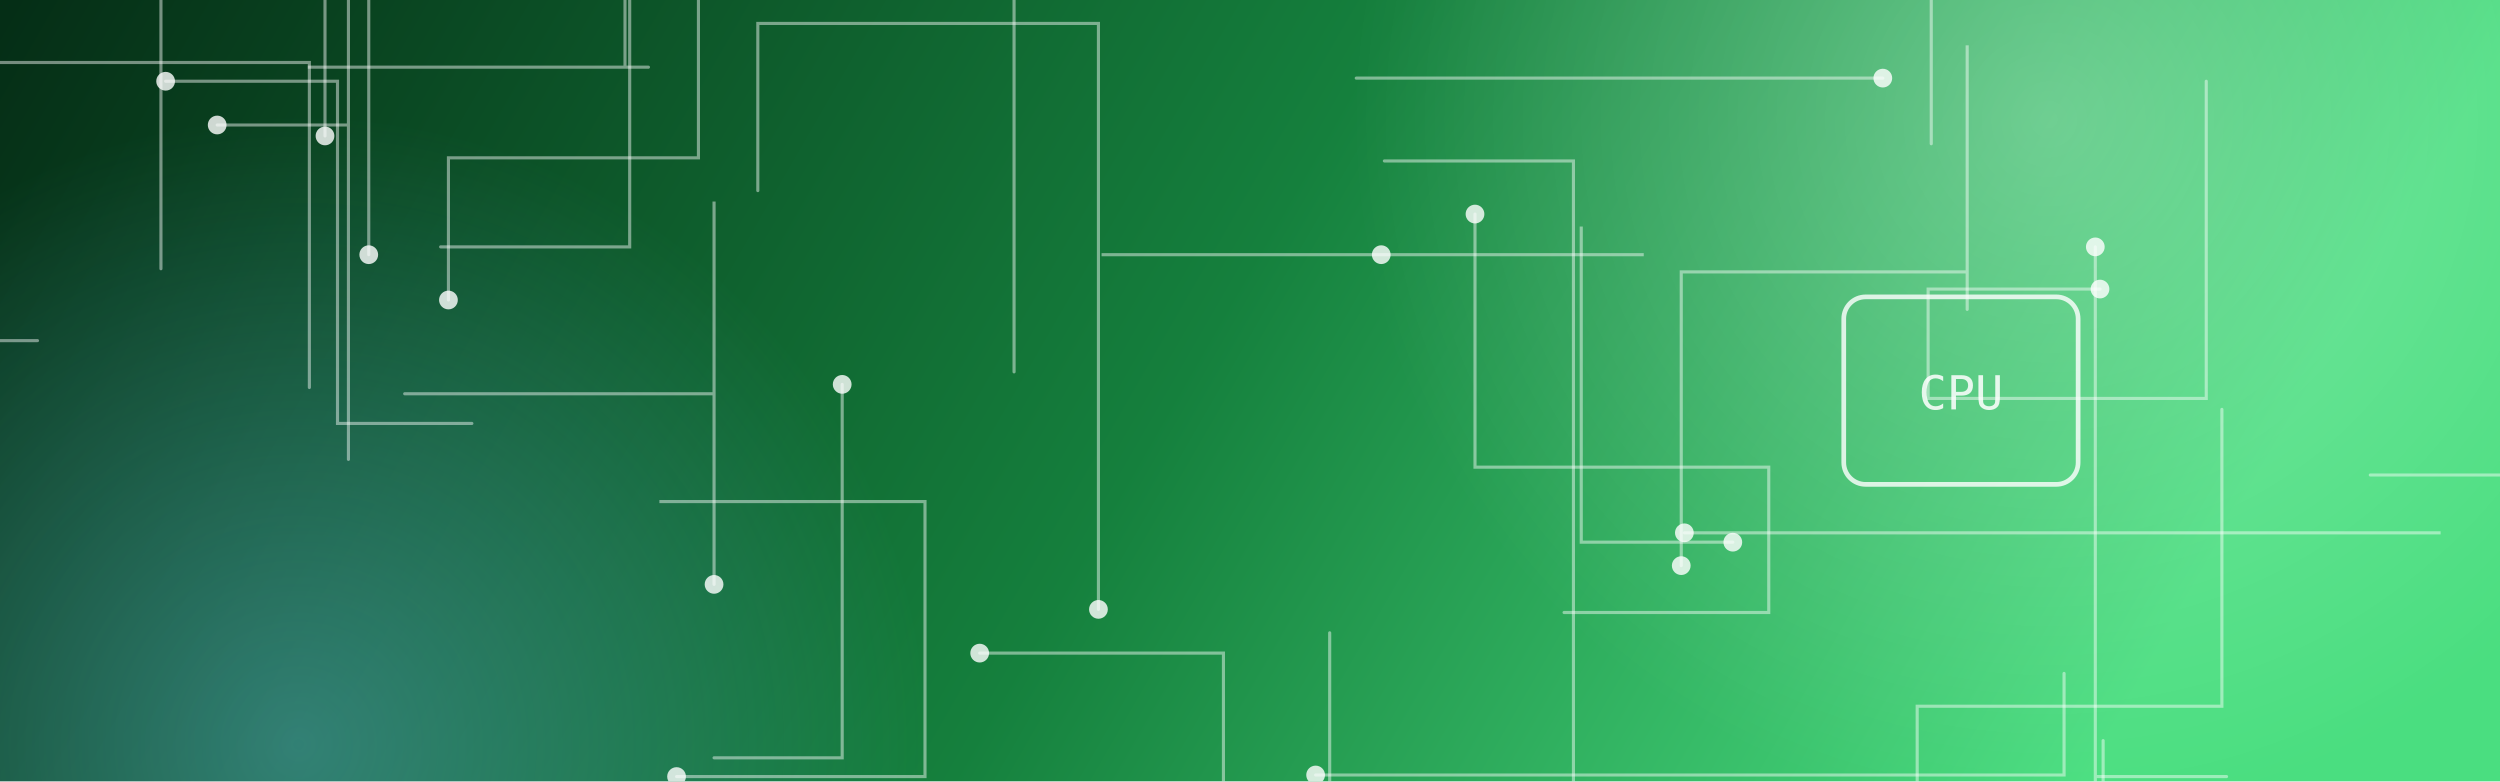
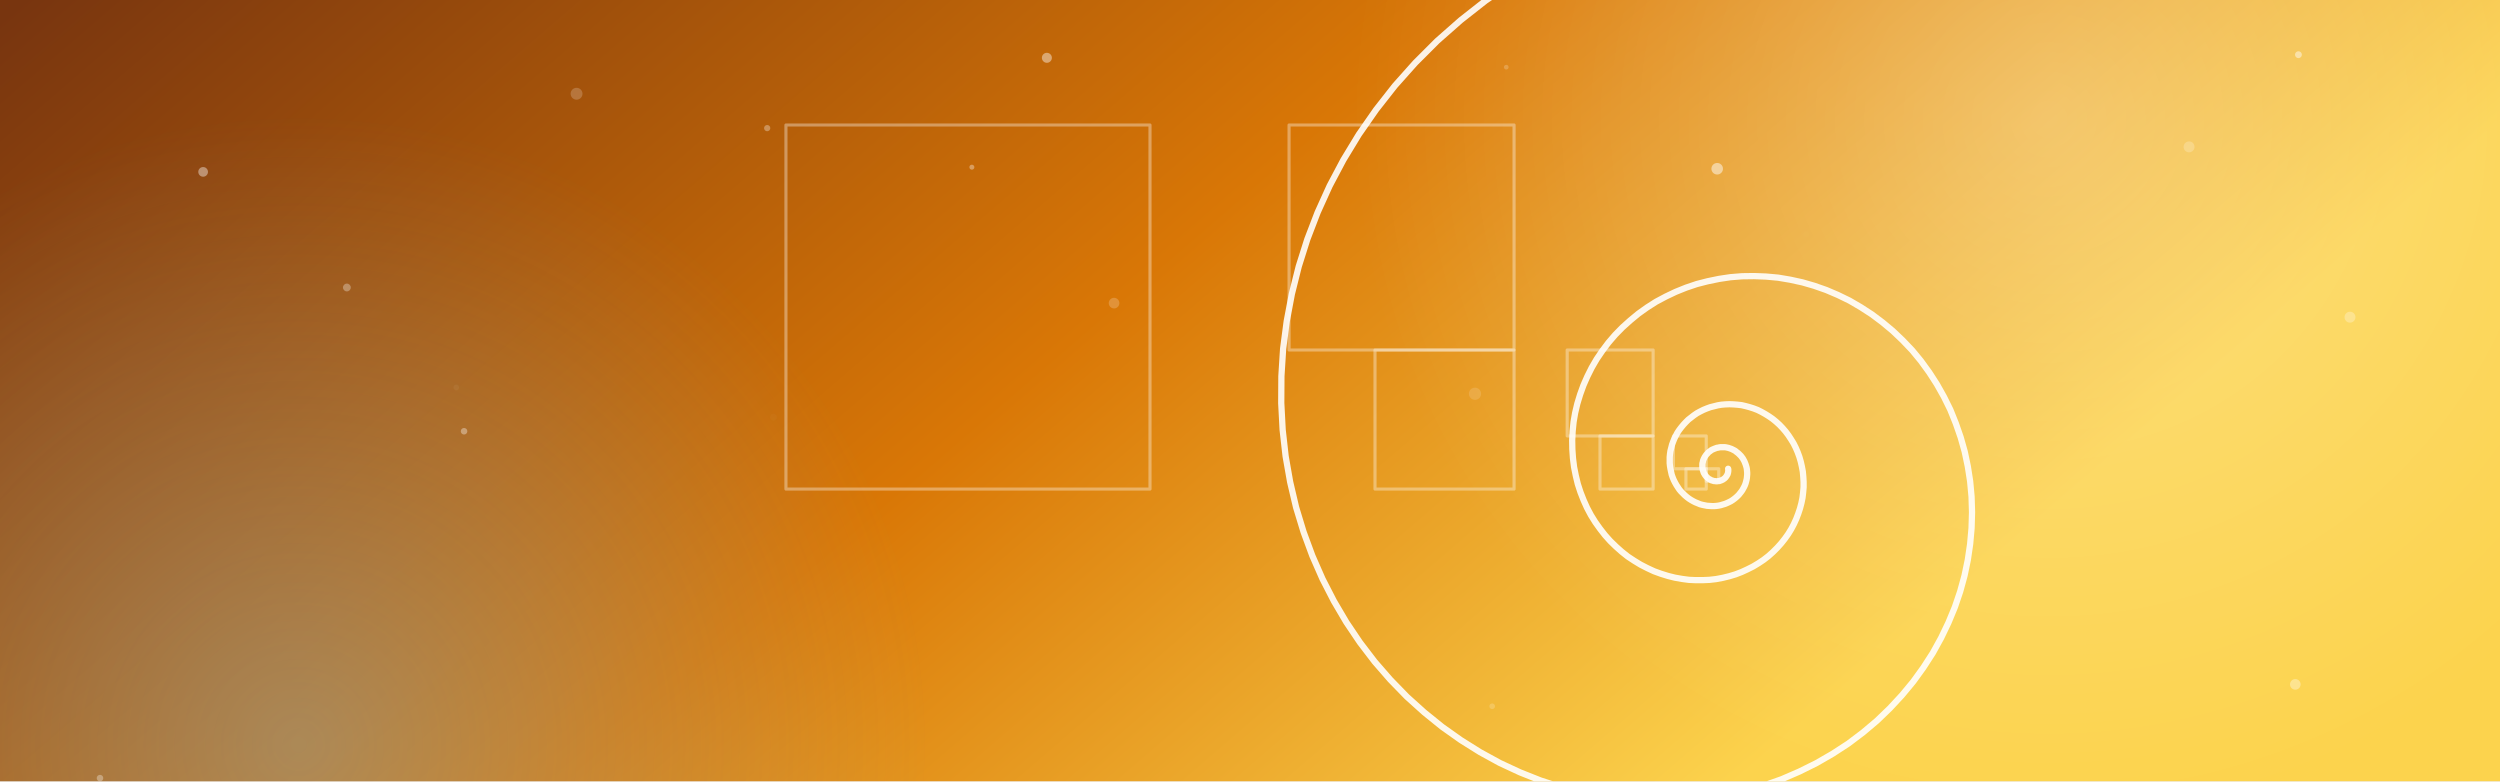
<svg xmlns="http://www.w3.org/2000/svg" viewBox="0 0 1600 500" preserveAspectRatio="xMidYMid slice">
  <defs>
-     <linearGradient id="g" gradientTransform="rotate(10)">
-       <stop offset="0" stop-color="#052e16" />
-       <stop offset=".55" stop-color="#15803d" />
-       <stop offset="1" stop-color="#4ade80" />
+     <linearGradient id="g" gradientTransform="rotate(20)">
+       <stop offset="0" stop-color="#78350f" />
+       <stop offset=".55" stop-color="#d97706" />
+       <stop offset="1" stop-color="#fcd34d" />
    </linearGradient>
    <radialGradient id="r1">
      <stop offset="0" stop-color="#fff" stop-opacity=".28" />
      <stop offset="1" stop-color="#fff" stop-opacity="0" />
    </radialGradient>
    <radialGradient id="r2">
-       <stop offset="0" stop-color="#7cf" stop-opacity=".35" />
+       <stop offset="0" stop-color="#7cf" stop-opacity=".32" />
      <stop offset="1" stop-color="#7cf" stop-opacity="0" />
    </radialGradient>
  </defs>
  <rect width="1600" height="500" fill="url(#g)" />
  <circle cx="1312" cy="75" r="450" fill="url(#r1)" />
  <circle cx="192" cy="475" r="400" fill="url(#r2)" />
-   <path d="M1422 262L1422 452L1358 452L1227 452L1227 593" fill="none" stroke="#fff" stroke-opacity="0.45" stroke-width="2" stroke-linecap="round" />
-   <circle cx="1227" cy="593" r="6" fill="#fff" fill-opacity=".8" />
-   <path d="M1001 392L1132 392L1132 299L944 299L944 137" fill="none" stroke="#fff" stroke-opacity="0.45" stroke-width="2" stroke-linecap="round" />
-   <circle cx="944" cy="137" r="6" fill="#fff" fill-opacity=".8" />
-   <path d="M223 294L223 89L223 -87L223 80L139 80" fill="none" stroke="#fff" stroke-opacity="0.45" stroke-width="2" stroke-linecap="round" />
-   <circle cx="139" cy="80" r="6" fill="#fff" fill-opacity=".8" />
-   <path d="M886 103L1007 103L1007 256L1007 451L1007 601" fill="none" stroke="#fff" stroke-opacity="0.45" stroke-width="2" stroke-linecap="round" />
-   <circle cx="1007" cy="601" r="6" fill="#fff" fill-opacity=".8" />
-   <path d="M282 158L403 158L403 -12L236 -12L236 163" fill="none" stroke="#fff" stroke-opacity="0.45" stroke-width="2" stroke-linecap="round" />
-   <circle cx="236" cy="163" r="6" fill="#fff" fill-opacity=".8" />
-   <path d="M447 58L447 -23L447 101L287 101L287 192" fill="none" stroke="#fff" stroke-opacity="0.45" stroke-width="2" stroke-linecap="round" />
-   <circle cx="287" cy="192" r="6" fill="#fff" fill-opacity=".8" />
-   <path d="M868 50L1043 50L1196 50L1083 50L1205 50" fill="none" stroke="#fff" stroke-opacity="0.45" stroke-width="2" stroke-linecap="round" />
-   <circle cx="1205" cy="50" r="6" fill="#fff" fill-opacity=".8" />
-   <path d="M259 252L457 252L457 129L457 256L457 374" fill="none" stroke="#fff" stroke-opacity="0.45" stroke-width="2" stroke-linecap="round" />
-   <circle cx="457" cy="374" r="6" fill="#fff" fill-opacity=".8" />
-   <path d="M1012 206L1012 322L1012 145L1012 347L1109 347" fill="none" stroke="#fff" stroke-opacity="0.45" stroke-width="2" stroke-linecap="round" />
-   <circle cx="1109" cy="347" r="6" fill="#fff" fill-opacity=".8" />
-   <path d="M302 271L216 271L216 154L216 52L106 52" fill="none" stroke="#fff" stroke-opacity="0.45" stroke-width="2" stroke-linecap="round" />
-   <circle cx="106" cy="52" r="6" fill="#fff" fill-opacity=".8" />
-   <path d="M1466 341L1562 341L1399 341L1278 341L1078 341" fill="none" stroke="#fff" stroke-opacity="0.45" stroke-width="2" stroke-linecap="round" />
-   <circle cx="1078" cy="341" r="6" fill="#fff" fill-opacity=".8" />
-   <path d="M851 405L851 608L783 608L783 418L627 418" fill="none" stroke="#fff" stroke-opacity="0.45" stroke-width="2" stroke-linecap="round" />
-   <circle cx="627" cy="418" r="6" fill="#fff" fill-opacity=".8" />
-   <path d="M1321 431L1321 496L1225 496L1011 496L842 496" fill="none" stroke="#fff" stroke-opacity="0.45" stroke-width="2" stroke-linecap="round" />
-   <circle cx="842" cy="496" r="6" fill="#fff" fill-opacity=".8" />
-   <path d="M1236 92L1236 -96L1236 -278L1236 -482L1079 -482" fill="none" stroke="#fff" stroke-opacity="0.45" stroke-width="2" stroke-linecap="round" />
-   <circle cx="1079" cy="-482" r="6" fill="#fff" fill-opacity=".8" />
-   <path d="M498 321L422 321L592 321L592 497L433 497" fill="none" stroke="#fff" stroke-opacity="0.45" stroke-width="2" stroke-linecap="round" />
-   <circle cx="433" cy="497" r="6" fill="#fff" fill-opacity=".8" />
-   <path d="M1259 198L1259 29L1259 174L1076 174L1076 362" fill="none" stroke="#fff" stroke-opacity="0.45" stroke-width="2" stroke-linecap="round" />
-   <circle cx="1076" cy="362" r="6" fill="#fff" fill-opacity=".8" />
-   <path d="M103 172L103 -35L103 -112L208 -112L208 87" fill="none" stroke="#fff" stroke-opacity="0.45" stroke-width="2" stroke-linecap="round" />
-   <circle cx="208" cy="87" r="6" fill="#fff" fill-opacity=".8" />
-   <path d="M485 122L485 15L703 15L703 229L703 390" fill="none" stroke="#fff" stroke-opacity="0.45" stroke-width="2" stroke-linecap="round" />
-   <circle cx="703" cy="390" r="6" fill="#fff" fill-opacity=".8" />
-   <path d="M649 238L649 110L649 -46L649 -106L649 -40" fill="none" stroke="#fff" stroke-opacity="0.45" stroke-width="2" stroke-linecap="round" />
-   <circle cx="649" cy="-40" r="6" fill="#fff" fill-opacity=".8" />
-   <path d="M198 248L198 40L-20 40L-20 -162L44 -162" fill="none" stroke="#fff" stroke-opacity="0.45" stroke-width="2" stroke-linecap="round" />
-   <circle cx="44" cy="-162" r="6" fill="#fff" fill-opacity=".8" />
-   <path d="M1346 474L1346 663L1450 663L1253 663L1467 663" fill="none" stroke="#fff" stroke-opacity="0.45" stroke-width="2" stroke-linecap="round" />
-   <circle cx="1467" cy="663" r="6" fill="#fff" fill-opacity=".8" />
-   <path d="M24 218L-132 218L-132 402L-132 463L-132 290" fill="none" stroke="#fff" stroke-opacity="0.45" stroke-width="2" stroke-linecap="round" />
-   <circle cx="-132" cy="290" r="6" fill="#fff" fill-opacity=".8" />
-   <path d="M457 485L539 485L539 304L539 370L539 246" fill="none" stroke="#fff" stroke-opacity="0.45" stroke-width="2" stroke-linecap="round" />
-   <circle cx="539" cy="246" r="6" fill="#fff" fill-opacity=".8" />
-   <path d="M415 43L197 43L400 43L400 -136L614 -136" fill="none" stroke="#fff" stroke-opacity="0.45" stroke-width="2" stroke-linecap="round" />
-   <circle cx="614" cy="-136" r="6" fill="#fff" fill-opacity=".8" />
-   <path d="M1517 304L1665 304L1665 426L1665 503L1665 585" fill="none" stroke="#fff" stroke-opacity="0.45" stroke-width="2" stroke-linecap="round" />
-   <circle cx="1665" cy="585" r="6" fill="#fff" fill-opacity=".8" />
-   <path d="M1412 52L1412 255L1234 255L1234 185L1344 185" fill="none" stroke="#fff" stroke-opacity="0.45" stroke-width="2" stroke-linecap="round" />
-   <circle cx="1344" cy="185" r="6" fill="#fff" fill-opacity=".8" />
-   <path d="M1425 497L1341 497L1341 583L1341 370L1341 158" fill="none" stroke="#fff" stroke-opacity="0.45" stroke-width="2" stroke-linecap="round" />
-   <circle cx="1341" cy="158" r="6" fill="#fff" fill-opacity=".8" />
-   <path d="M862 163L705 163L888 163L1052 163L884 163" fill="none" stroke="#fff" stroke-opacity="0.45" stroke-width="2" stroke-linecap="round" />
-   <circle cx="884" cy="163" r="6" fill="#fff" fill-opacity=".8" />
-   <rect x="1180" y="190" width="150" height="120" rx="14" fill="none" stroke="#fff" stroke-opacity="0.8" stroke-width="3" stroke-linecap="round" />
-   <text x="1255" y="262" text-anchor="middle" fill="#fff" fill-opacity=".85" font-family="ui-monospace,monospace" font-size="30">CPU</text>
+   <rect x="1092" y="300" width="8" height="8" fill="none" stroke="#fff" stroke-opacity="0.35" stroke-width="2" stroke-linecap="round" stroke-linejoin="round" />
+   <rect x="1079" y="300" width="13" height="13" fill="none" stroke="#fff" stroke-opacity="0.35" stroke-width="2" stroke-linecap="round" stroke-linejoin="round" />
+   <rect x="1071" y="279" width="21" height="21" fill="none" stroke="#fff" stroke-opacity="0.35" stroke-width="2" stroke-linecap="round" stroke-linejoin="round" />
+   <rect x="1024" y="279" width="34" height="34" fill="none" stroke="#fff" stroke-opacity="0.35" stroke-width="2" stroke-linecap="round" stroke-linejoin="round" />
+   <rect x="1003" y="224" width="55" height="55" fill="none" stroke="#fff" stroke-opacity="0.35" stroke-width="2" stroke-linecap="round" stroke-linejoin="round" />
+   <rect x="880" y="224" width="89" height="89" fill="none" stroke="#fff" stroke-opacity="0.35" stroke-width="2" stroke-linecap="round" stroke-linejoin="round" />
+   <rect x="825" y="80" width="144" height="144" fill="none" stroke="#fff" stroke-opacity="0.35" stroke-width="2" stroke-linecap="round" stroke-linejoin="round" />
+   <rect x="503" y="80" width="233" height="233" fill="none" stroke="#fff" stroke-opacity="0.35" stroke-width="2" stroke-linecap="round" stroke-linejoin="round" />
+   <path d="M1106.0 300.0L1106.1 300.4L1106.1 300.7L1106.1 301.1L1106.1 301.5L1106.0 301.9L1106.0 302.3L1105.9 302.6L1105.8 303.0L1105.7 303.4L1105.5 303.8L1105.3 304.1L1105.1 304.5L1104.9 304.8L1104.6 305.2L1104.4 305.5L1104.1 305.8L1103.8 306.1L1103.4 306.4L1103.1 306.6L1102.7 306.9L1102.3 307.1L1101.9 307.3L1101.4 307.5L1101.0 307.6L1100.6 307.8L1100.1 307.9L1099.6 307.9L1099.1 308.0L1098.6 308.0L1098.1 308.0L1097.6 307.9L1097.1 307.9L1096.6 307.8L1096.1 307.6L1095.6 307.5L1095.1 307.3L1094.7 307.0L1094.2 306.8L1093.7 306.5L1093.3 306.2L1092.8 305.8L1092.4 305.4L1092.0 305.0L1091.7 304.6L1091.3 304.1L1091.0 303.6L1090.7 303.1L1090.4 302.6L1090.2 302.0L1090.0 301.4L1089.8 300.8L1089.7 300.2L1089.6 299.6L1089.5 299.0L1089.5 298.3L1089.5 297.7L1089.5 297.0L1089.6 296.3L1089.8 295.7L1089.9 295.0L1090.1 294.4L1090.4 293.7L1090.7 293.1L1091.0 292.5L1091.4 291.9L1091.8 291.3L1092.3 290.7L1092.8 290.2L1093.3 289.6L1093.9 289.1L1094.5 288.7L1095.1 288.2L1095.8 287.8L1096.5 287.5L1097.2 287.2L1098.0 286.9L1098.8 286.6L1099.6 286.5L1100.4 286.3L1101.2 286.2L1102.1 286.2L1102.9 286.2L1103.8 286.2L1104.6 286.3L1105.5 286.5L1106.4 286.7L1107.2 287.0L1108.1 287.3L1108.9 287.7L1109.7 288.1L1110.6 288.6L1111.3 289.2L1112.1 289.8L1112.8 290.4L1113.5 291.1L1114.2 291.8L1114.8 292.6L1115.4 293.4L1115.9 294.3L1116.4 295.2L1116.8 296.2L1117.2 297.2L1117.5 298.2L1117.8 299.2L1118.0 300.3L1118.1 301.4L1118.2 302.5L1118.2 303.6L1118.1 304.8L1118.0 305.9L1117.8 307.0L1117.5 308.2L1117.2 309.3L1116.8 310.4L1116.3 311.5L1115.7 312.6L1115.1 313.7L1114.4 314.7L1113.6 315.7L1112.8 316.7L1111.9 317.6L1110.9 318.5L1109.9 319.3L1108.8 320.1L1107.7 320.8L1106.5 321.4L1105.2 322.0L1104.0 322.5L1102.6 322.9L1101.3 323.3L1099.9 323.6L1098.4 323.8L1097.0 323.9L1095.5 323.9L1094.0 323.8L1092.5 323.7L1091.0 323.4L1089.5 323.1L1088.0 322.7L1086.6 322.1L1085.1 321.5L1083.7 320.8L1082.3 320.0L1080.9 319.1L1079.6 318.1L1078.3 317.0L1077.1 315.8L1075.9 314.6L1074.8 313.3L1073.8 311.8L1072.9 310.4L1072.0 308.8L1071.2 307.2L1070.5 305.5L1069.9 303.8L1069.5 302.0L1069.1 300.1L1068.8 298.3L1068.6 296.4L1068.6 294.4L1068.6 292.5L1068.8 290.5L1069.1 288.5L1069.6 286.6L1070.1 284.6L1070.8 282.7L1071.6 280.7L1072.5 278.9L1073.5 277.0L1074.7 275.2L1076.0 273.5L1077.4 271.8L1078.9 270.2L1080.5 268.6L1082.3 267.2L1084.1 265.8L1086.0 264.5L1088.0 263.4L1090.2 262.3L1092.4 261.4L1094.6 260.6L1097.0 260.0L1099.4 259.4L1101.8 259.0L1104.3 258.8L1106.9 258.7L1109.4 258.8L1112.0 259.0L1114.6 259.3L1117.2 259.9L1119.8 260.6L1122.3 261.4L1124.9 262.4L1127.3 263.6L1129.8 265.0L1132.2 266.5L1134.5 268.1L1136.7 269.9L1138.9 271.9L1140.9 274.0L1142.8 276.2L1144.6 278.6L1146.3 281.2L1147.9 283.8L1149.3 286.6L1150.5 289.4L1151.6 292.4L1152.5 295.5L1153.2 298.6L1153.8 301.8L1154.1 305.1L1154.3 308.4L1154.3 311.8L1154.0 315.2L1153.6 318.6L1152.9 322.0L1152.0 325.4L1150.9 328.7L1149.6 332.1L1148.1 335.4L1146.4 338.6L1144.5 341.7L1142.3 344.8L1140.0 347.7L1137.4 350.6L1134.7 353.3L1131.8 355.9L1128.7 358.3L1125.4 360.5L1121.9 362.6L1118.3 364.4L1114.6 366.1L1110.7 367.6L1106.7 368.8L1102.6 369.8L1098.4 370.6L1094.1 371.1L1089.7 371.3L1085.3 371.3L1080.9 371.1L1076.4 370.5L1071.9 369.7L1067.5 368.6L1063.0 367.2L1058.6 365.6L1054.3 363.6L1050.0 361.4L1045.9 358.9L1041.8 356.2L1037.9 353.1L1034.2 349.8L1030.6 346.3L1027.2 342.5L1024.0 338.4L1021.0 334.2L1018.2 329.7L1015.7 325.0L1013.5 320.1L1011.5 315.0L1009.8 309.8L1008.5 304.4L1007.4 298.9L1006.7 293.3L1006.3 287.5L1006.2 281.8L1006.5 275.9L1007.1 270.0L1008.1 264.2L1009.5 258.3L1011.3 252.4L1013.4 246.6L1015.9 240.9L1018.7 235.3L1021.9 229.8L1025.5 224.5L1029.4 219.3L1033.7 214.3L1038.3 209.6L1043.3 205.1L1048.5 200.8L1054.1 196.8L1059.9 193.1L1066.1 189.8L1072.4 186.8L1079.1 184.1L1085.9 181.8L1092.9 180.0L1100.2 178.5L1107.5 177.4L1115.0 176.8L1122.6 176.7L1130.3 177.0L1138.0 177.7L1145.7 179.0L1153.5 180.7L1161.1 182.9L1168.8 185.6L1176.3 188.8L1183.7 192.4L1190.9 196.6L1198.0 201.2L1204.8 206.3L1211.4 211.8L1217.7 217.8L1223.8 224.2L1229.4 231.0L1234.7 238.3L1239.6 245.9L1244.1 253.9L1248.2 262.2L1251.7 270.9L1254.8 279.8L1257.4 289.0L1259.4 298.5L1260.9 308.1L1261.8 317.9L1262.1 327.9L1261.8 338.0L1260.9 348.1L1259.4 358.3L1257.3 368.4L1254.5 378.6L1251.1 388.6L1247.0 398.5L1242.3 408.3L1237.0 417.9L1231.0 427.2L1224.5 436.2L1217.3 444.9L1209.5 453.3L1201.2 461.3L1192.3 468.8L1182.9 475.9L1172.9 482.4L1162.5 488.4L1151.6 493.8L1140.3 498.7L1128.7 502.8L1116.6 506.3L1104.3 509.1L1091.6 511.2L1078.8 512.5L1065.7 513.1L1052.5 512.9L1039.2 511.8L1025.8 510.0L1012.4 507.3L999.1 503.8L985.9 499.5L972.8 494.3L959.9 488.3L947.3 481.4L935.0 473.7L923.0 465.2L911.5 455.9L900.4 445.9L889.8 435.0L879.8 423.5L870.4 411.2L861.7 398.3L853.7 384.7L846.4 370.5L839.9 355.7L834.3 340.5L829.5 324.7L825.7 308.5L822.8 292.0L820.9 275.1L820.0 258.0L820.1 240.7L821.2 223.2L823.5 205.6L826.8 188.1L831.2 170.5L836.7 153.1L843.3 135.9L851.0 118.9L859.8 102.3L869.7 86.0L880.7 70.2L892.7 54.9L905.8 40.2L919.8 26.2L934.9 12.9L950.8 0.4L967.7 -11.2L985.4 -22.0L1003.9 -31.7L1023.2 -40.4L1043.1 -48.0L1063.7 -54.5L1084.9 -59.8L1106.6 -63.8L1128.7 -66.6L1151.1 -68.0L1173.9 -68.1L1196.8 -66.8L1219.9 -64.1L1243.0 -60.0" fill="none" stroke="#fff" stroke-opacity="0.9" stroke-width="4" stroke-linecap="round" stroke-linejoin="round" />
+   <circle cx="1471" cy="35" r="2.2" fill="#fff" fill-opacity="0.45" />
+   <circle cx="222" cy="184" r="2.5" fill="#fff" fill-opacity="0.31" />
+   <circle cx="369" cy="60" r="3.8" fill="#fff" fill-opacity="0.20" />
+   <circle cx="292" cy="248" r="1.8" fill="#fff" fill-opacity="0.05" />
+   <circle cx="1156" cy="150" r="1.9" fill="#fff" fill-opacity="0.01" />
+   <circle cx="1401" cy="94" r="3.5" fill="#fff" fill-opacity="0.21" />
+   <circle cx="297" cy="276" r="2.1" fill="#fff" fill-opacity="0.35" />
+   <circle cx="964" cy="43" r="1.5" fill="#fff" fill-opacity="0.20" />
+   <circle cx="64" cy="498" r="2.1" fill="#fff" fill-opacity="0.32" />
+   <circle cx="955" cy="452" r="1.8" fill="#fff" fill-opacity="0.19" />
+   <circle cx="713" cy="194" r="3.4" fill="#fff" fill-opacity="0.20" />
+   <circle cx="622" cy="107" r="1.6" fill="#fff" fill-opacity="0.35" />
+   <circle cx="130" cy="110" r="3.1" fill="#fff" fill-opacity="0.40" />
+   <circle cx="1469" cy="438" r="3.4" fill="#fff" fill-opacity="0.35" />
+   <circle cx="944" cy="252" r="3.9" fill="#fff" fill-opacity="0.14" />
+   <circle cx="491" cy="82" r="2.0" fill="#fff" fill-opacity="0.32" />
+   <circle cx="1099" cy="108" r="3.7" fill="#fff" fill-opacity="0.48" />
+   <circle cx="495" cy="267" r="2.2" fill="#fff" fill-opacity="0.02" />
+   <circle cx="1504" cy="203" r="3.5" fill="#fff" fill-opacity="0.27" />
+   <circle cx="670" cy="37" r="3.2" fill="#fff" fill-opacity="0.42" />
</svg>
